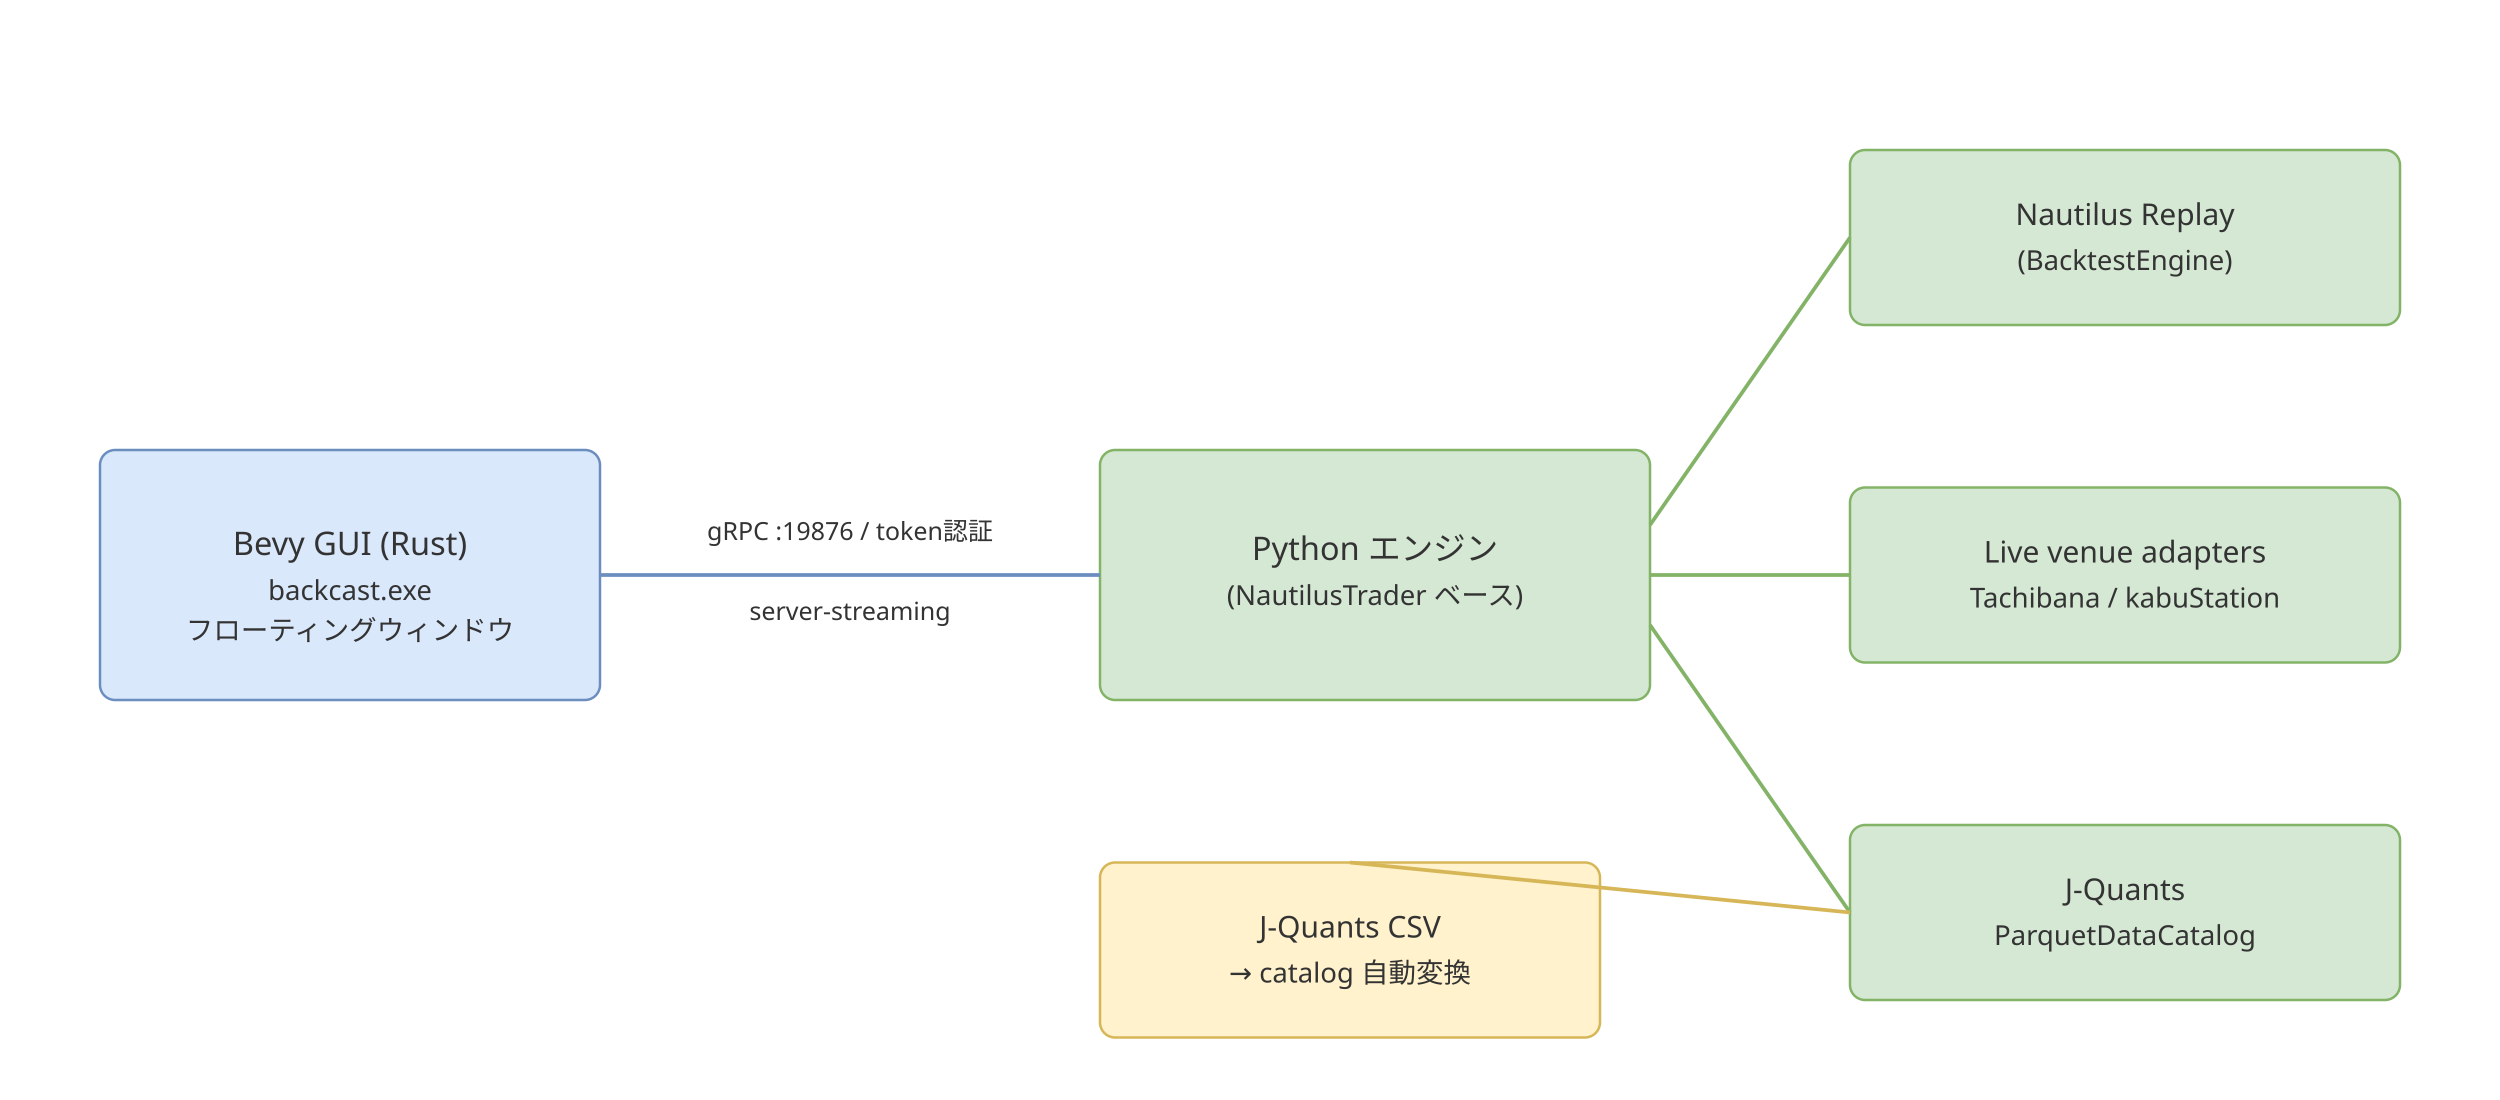
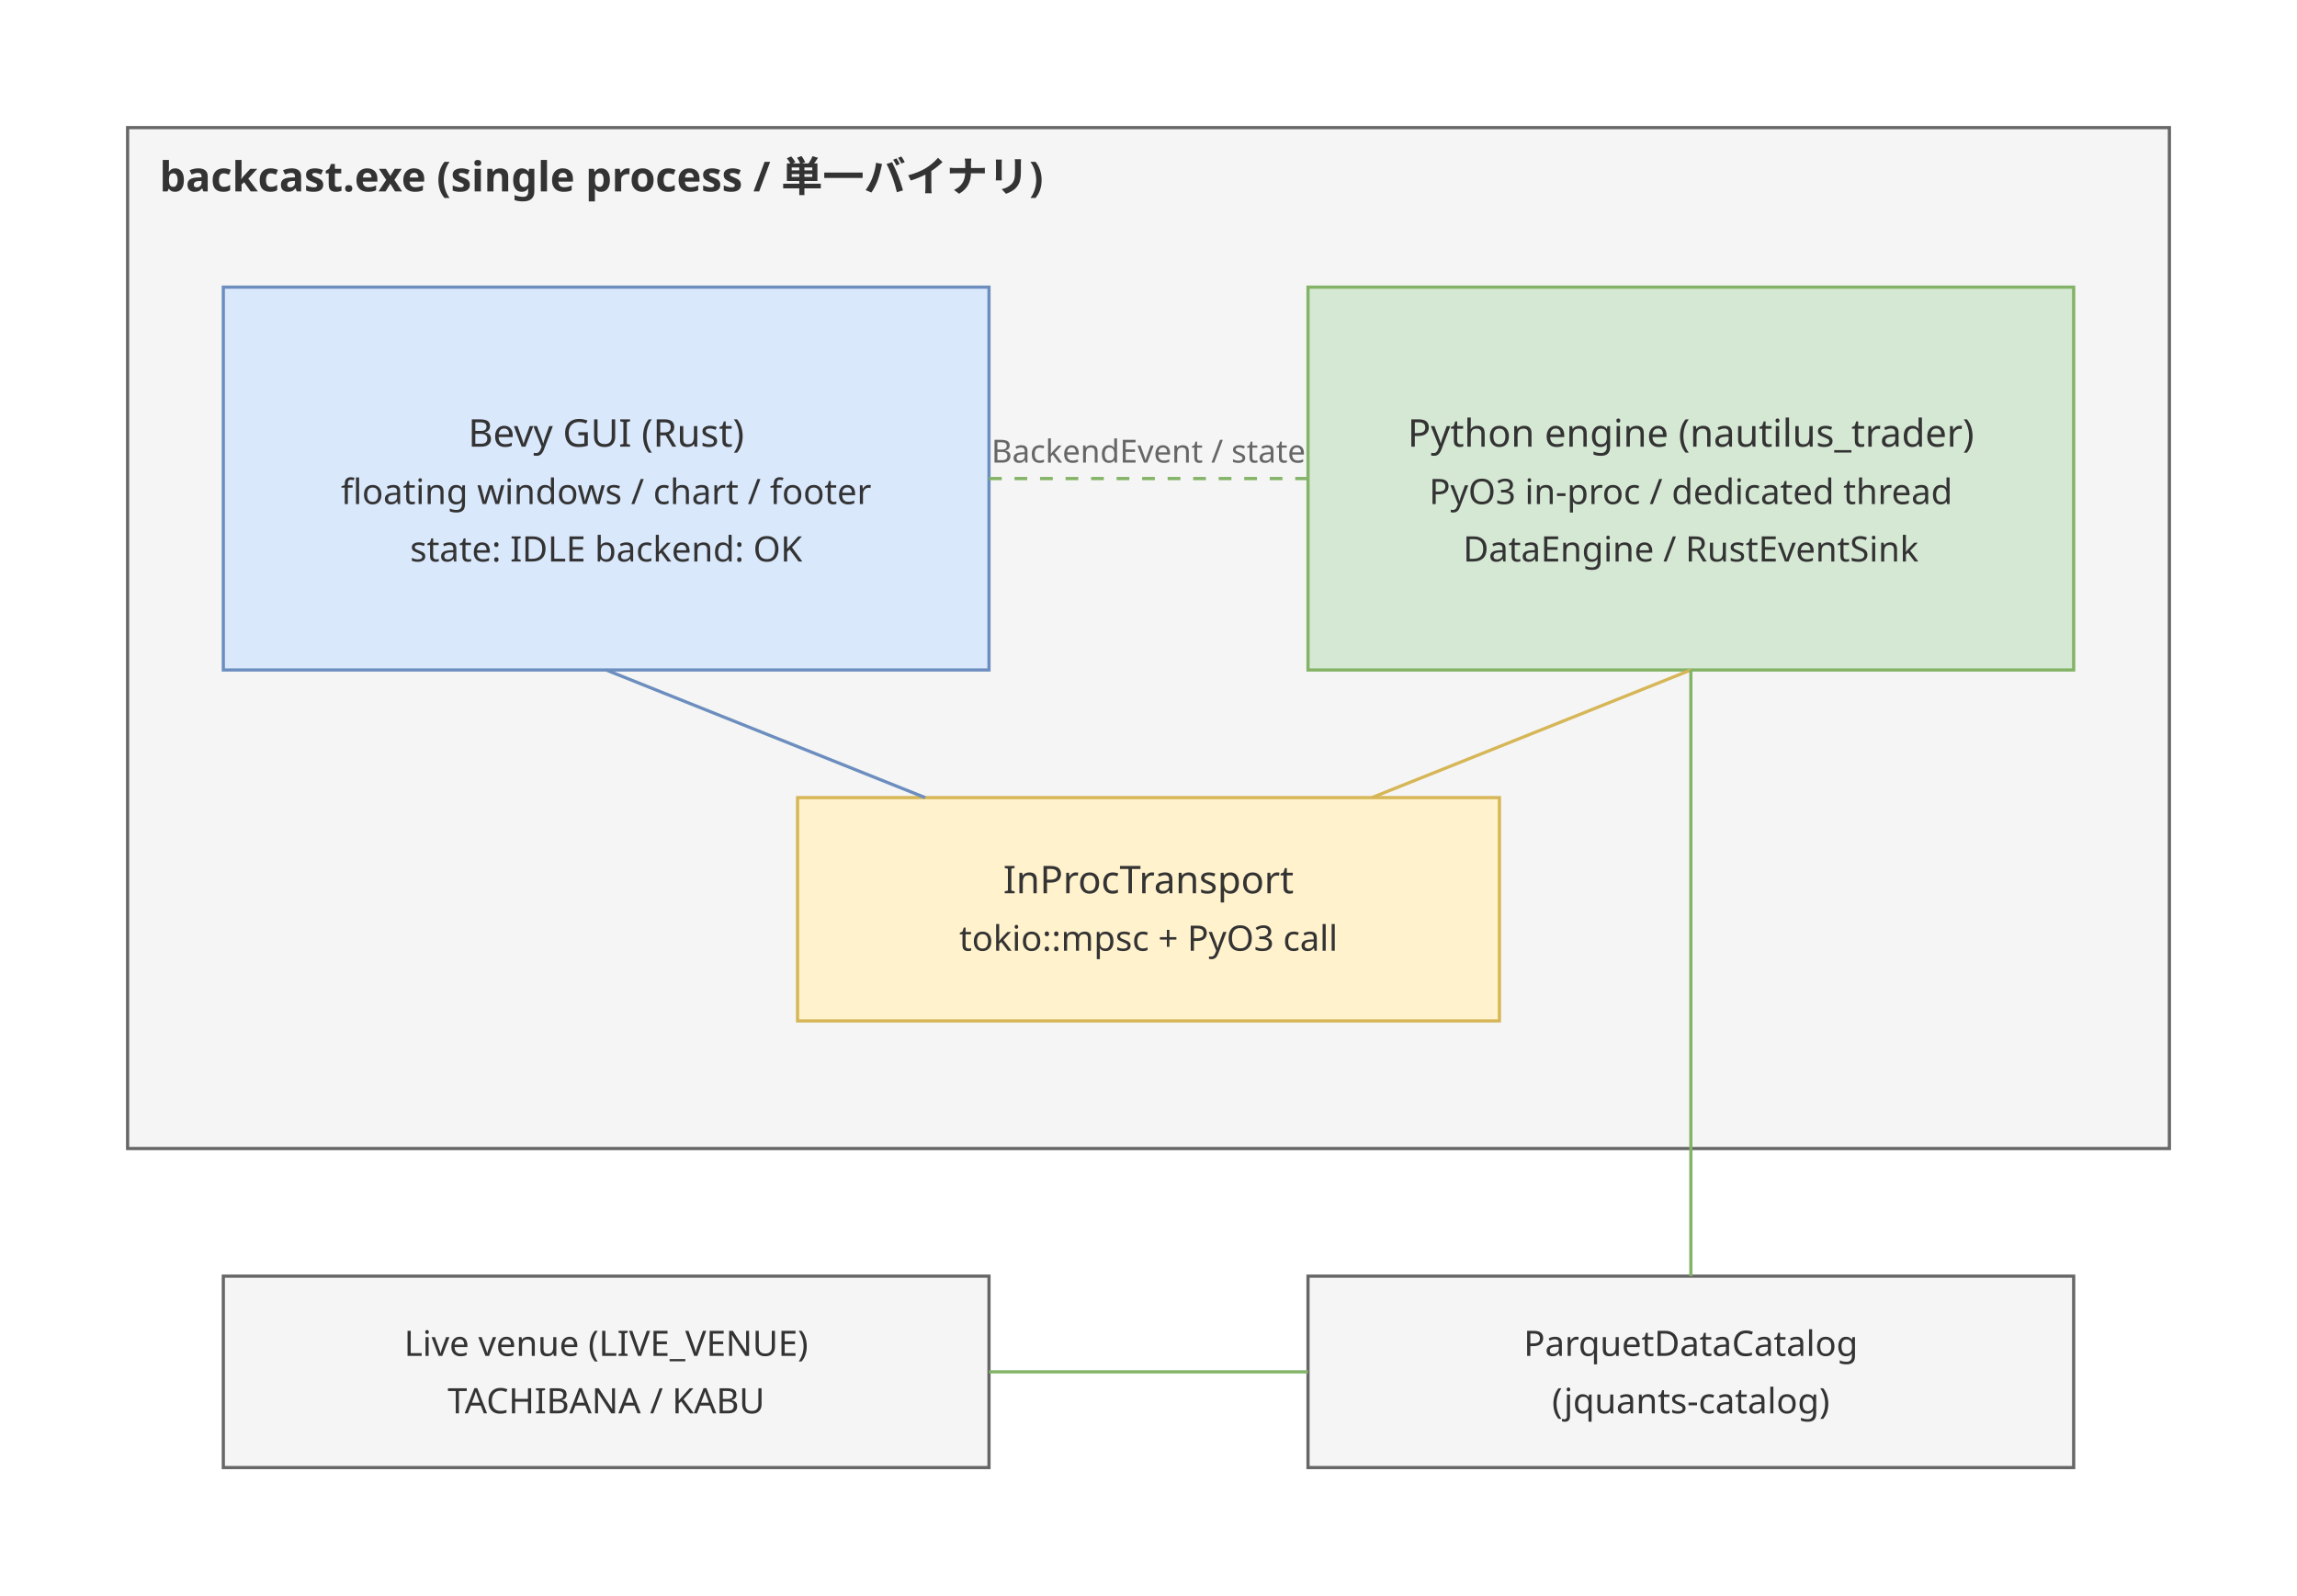
- <svg xmlns="http://www.w3.org/2000/svg" host="app.diagrams.net" version="1.1" width="1000" height="440" viewBox="0 0 1000 440" content="&lt;mxGraphModel adaptiveColors=&quot;auto&quot;&gt;   &lt;root&gt;     &lt;mxCell id=&quot;0&quot;/&gt;     &lt;mxCell id=&quot;1&quot; parent=&quot;0&quot;/&gt;     &lt;mxCell id=&quot;a2&quot; value=&quot;Bevy GUI (Rust)&amp;#xa;backcast.exe&amp;#xa;フローティングウィンドウ&quot; style=&quot;rounded=1;whiteSpace=wrap;html=1;fillColor=#dae8fc;strokeColor=#6c8ebf;&quot; vertex=&quot;1&quot; parent=&quot;1&quot;&gt;&lt;mxGeometry x=&quot;40&quot; y=&quot;180&quot; width=&quot;200&quot; height=&quot;100&quot; as=&quot;geometry&quot;/&gt;&lt;/mxCell&gt;     &lt;mxCell id=&quot;a3&quot; value=&quot;Python エンジン&amp;#xa;(NautilusTrader ベース)&quot; style=&quot;rounded=1;whiteSpace=wrap;html=1;fillColor=#d5e8d4;strokeColor=#82b366;&quot; vertex=&quot;1&quot; parent=&quot;1&quot;&gt;&lt;mxGeometry x=&quot;440&quot; y=&quot;180&quot; width=&quot;220&quot; height=&quot;100&quot; as=&quot;geometry&quot;/&gt;&lt;/mxCell&gt;     &lt;mxCell id=&quot;a4&quot; value=&quot;Nautilus Replay&amp;#xa;(BacktestEngine)&quot; style=&quot;rounded=1;whiteSpace=wrap;html=1;fillColor=#d5e8d4;strokeColor=#82b366;&quot; vertex=&quot;1&quot; parent=&quot;1&quot;&gt;&lt;mxGeometry x=&quot;740&quot; y=&quot;60&quot; width=&quot;220&quot; height=&quot;70&quot; as=&quot;geometry&quot;/&gt;&lt;/mxCell&gt;     &lt;mxCell id=&quot;a5&quot; value=&quot;Live venue adapters&amp;#xa;Tachibana / kabuStation&quot; style=&quot;rounded=1;whiteSpace=wrap;html=1;fillColor=#d5e8d4;strokeColor=#82b366;&quot; vertex=&quot;1&quot; parent=&quot;1&quot;&gt;&lt;mxGeometry x=&quot;740&quot; y=&quot;195&quot; width=&quot;220&quot; height=&quot;70&quot; as=&quot;geometry&quot;/&gt;&lt;/mxCell&gt;     &lt;mxCell id=&quot;a6&quot; value=&quot;J-Quants&amp;#xa;ParquetDataCatalog&quot; style=&quot;rounded=1;whiteSpace=wrap;html=1;fillColor=#d5e8d4;strokeColor=#82b366;&quot; vertex=&quot;1&quot; parent=&quot;1&quot;&gt;&lt;mxGeometry x=&quot;740&quot; y=&quot;330&quot; width=&quot;220&quot; height=&quot;70&quot; as=&quot;geometry&quot;/&gt;&lt;/mxCell&gt;     &lt;mxCell id=&quot;a7&quot; value=&quot;J-Quants CSV&amp;#xa;→ catalog 自動変換&quot; style=&quot;rounded=1;whiteSpace=wrap;html=1;fillColor=#fff2cc;strokeColor=#d6b656;&quot; vertex=&quot;1&quot; parent=&quot;1&quot;&gt;&lt;mxGeometry x=&quot;440&quot; y=&quot;345&quot; width=&quot;200&quot; height=&quot;70&quot; as=&quot;geometry&quot;/&gt;&lt;/mxCell&gt;     &lt;mxCell id=&quot;ae1&quot; value=&quot;gRPC :19876&amp;#xa;token認証&amp;#xa;server-streaming&quot; style=&quot;edgeStyle=orthogonalEdgeStyle;rounded=1;html=1;&quot; edge=&quot;1&quot; source=&quot;a2&quot; target=&quot;a3&quot; parent=&quot;1&quot;&gt;&lt;mxGeometry relative=&quot;1&quot; as=&quot;geometry&quot;/&gt;&lt;/mxCell&gt;     &lt;mxCell id=&quot;ae2&quot; value=&quot;&quot; style=&quot;edgeStyle=orthogonalEdgeStyle;rounded=1;html=1;&quot; edge=&quot;1&quot; source=&quot;a3&quot; target=&quot;a4&quot; parent=&quot;1&quot;&gt;&lt;mxGeometry relative=&quot;1&quot; as=&quot;geometry&quot;/&gt;&lt;/mxCell&gt;     &lt;mxCell id=&quot;ae3&quot; value=&quot;&quot; style=&quot;edgeStyle=orthogonalEdgeStyle;rounded=1;html=1;&quot; edge=&quot;1&quot; source=&quot;a3&quot; target=&quot;a5&quot; parent=&quot;1&quot;&gt;&lt;mxGeometry relative=&quot;1&quot; as=&quot;geometry&quot;/&gt;&lt;/mxCell&gt;     &lt;mxCell id=&quot;ae4&quot; value=&quot;&quot; style=&quot;edgeStyle=orthogonalEdgeStyle;rounded=1;html=1;&quot; edge=&quot;1&quot; source=&quot;a3&quot; target=&quot;a6&quot; parent=&quot;1&quot;&gt;&lt;mxGeometry relative=&quot;1&quot; as=&quot;geometry&quot;/&gt;&lt;/mxCell&gt;     &lt;mxCell id=&quot;ae5&quot; value=&quot;&quot; style=&quot;edgeStyle=orthogonalEdgeStyle;rounded=1;html=1;&quot; edge=&quot;1&quot; source=&quot;a7&quot; target=&quot;a6&quot; parent=&quot;1&quot;&gt;&lt;mxGeometry relative=&quot;1&quot; as=&quot;geometry&quot;/&gt;&lt;/mxCell&gt;   &lt;/root&gt; &lt;/mxGraphModel&gt;">
-   <defs />
-   <rect x="40" y="180" width="200" height="100" fill="#dae8fc" stroke="#6c8ebf" rx="6" />
-   <text x="140" y="222" text-anchor="middle" font-size="13" font-family="sans-serif" fill="#333">Bevy GUI (Rust)</text>
-   <text x="140" y="240" text-anchor="middle" font-size="11" font-family="sans-serif" fill="#333">backcast.exe</text>
-   <text x="140" y="256" text-anchor="middle" font-size="11" font-family="sans-serif" fill="#333">フローティングウィンドウ</text>
-   <rect x="440" y="180" width="220" height="100" fill="#d5e8d4" stroke="#82b366" rx="6" />
-   <text x="550" y="224" text-anchor="middle" font-size="13" font-family="sans-serif" fill="#333">Python エンジン</text>
-   <text x="550" y="242" text-anchor="middle" font-size="11" font-family="sans-serif" fill="#333">(NautilusTrader ベース)</text>
-   <rect x="740" y="60" width="220" height="70" fill="#d5e8d4" stroke="#82b366" rx="6" />
-   <text x="850" y="90" text-anchor="middle" font-size="12" font-family="sans-serif" fill="#333">Nautilus Replay</text>
-   <text x="850" y="108" text-anchor="middle" font-size="11" font-family="sans-serif" fill="#333">(BacktestEngine)</text>
-   <rect x="740" y="195" width="220" height="70" fill="#d5e8d4" stroke="#82b366" rx="6" />
-   <text x="850" y="225" text-anchor="middle" font-size="12" font-family="sans-serif" fill="#333">Live venue adapters</text>
-   <text x="850" y="243" text-anchor="middle" font-size="11" font-family="sans-serif" fill="#333">Tachibana / kabuStation</text>
-   <rect x="740" y="330" width="220" height="70" fill="#d5e8d4" stroke="#82b366" rx="6" />
-   <text x="850" y="360" text-anchor="middle" font-size="12" font-family="sans-serif" fill="#333">J-Quants</text>
-   <text x="850" y="378" text-anchor="middle" font-size="11" font-family="sans-serif" fill="#333">ParquetDataCatalog</text>
-   <rect x="440" y="345" width="200" height="70" fill="#fff2cc" stroke="#d6b656" rx="6" />
-   <text x="540" y="375" text-anchor="middle" font-size="12" font-family="sans-serif" fill="#333">J-Quants CSV</text>
-   <text x="540" y="393" text-anchor="middle" font-size="11" font-family="sans-serif" fill="#333">→ catalog 自動変換</text>
-   <line x1="240" y1="230" x2="440" y2="230" stroke="#6c8ebf" stroke-width="1.5" />
-   <text x="340" y="216" text-anchor="middle" font-size="10" font-family="sans-serif" fill="#333">gRPC :19876 / token認証</text>
-   <text x="340" y="248" text-anchor="middle" font-size="10" font-family="sans-serif" fill="#333">server-streaming</text>
-   <line x1="660" y1="210" x2="740" y2="95" stroke="#82b366" stroke-width="1.5" />
-   <line x1="660" y1="230" x2="740" y2="230" stroke="#82b366" stroke-width="1.5" />
-   <line x1="660" y1="250" x2="740" y2="365" stroke="#82b366" stroke-width="1.5" />
-   <line x1="540" y1="345" x2="740" y2="365" stroke="#d6b656" stroke-width="1.5" />
+ <svg xmlns="http://www.w3.org/2000/svg" host="app.diagrams.net" version="1.1" width="720" height="500" viewBox="0 0 720 500" content="&lt;mxGraphModel adaptiveColors=&quot;auto&quot;&gt;&lt;root&gt;&lt;mxCell id=&quot;0&quot;/&gt;&lt;mxCell id=&quot;1&quot; parent=&quot;0&quot;/&gt;&lt;mxCell id=&quot;proc&quot; value=&quot;backcast.exe (single process / 単一バイナリ)&quot; style=&quot;rounded=1;whiteSpace=wrap;html=1;fillColor=#f5f5f5;strokeColor=#666666;verticalAlign=top;fontStyle=1&quot; vertex=&quot;1&quot; parent=&quot;1&quot;&gt;&lt;mxGeometry x=&quot;40&quot; y=&quot;40&quot; width=&quot;640&quot; height=&quot;320&quot; as=&quot;geometry&quot;/&gt;&lt;/mxCell&gt;&lt;mxCell id=&quot;gui&quot; value=&quot;Bevy GUI (Rust)&amp;#xa;floating windows / chart / footer&amp;#xa;state: IDLE  backend: OK&quot; style=&quot;rounded=1;whiteSpace=wrap;html=1;fillColor=#dae8fc;strokeColor=#6c8ebf&quot; vertex=&quot;1&quot; parent=&quot;1&quot;&gt;&lt;mxGeometry x=&quot;70&quot; y=&quot;90&quot; width=&quot;240&quot; height=&quot;120&quot; as=&quot;geometry&quot;/&gt;&lt;/mxCell&gt;&lt;mxCell id=&quot;eng&quot; value=&quot;Python engine (nautilus_trader)&amp;#xa;PyO3 in-proc / dedicated thread&amp;#xa;DataEngine / RustEventSink&quot; style=&quot;rounded=1;whiteSpace=wrap;html=1;fillColor=#d5e8d4;strokeColor=#82b366&quot; vertex=&quot;1&quot; parent=&quot;1&quot;&gt;&lt;mxGeometry x=&quot;410&quot; y=&quot;90&quot; width=&quot;240&quot; height=&quot;120&quot; as=&quot;geometry&quot;/&gt;&lt;/mxCell&gt;&lt;mxCell id=&quot;chan&quot; value=&quot;InProcTransport&amp;#xa;tokio::mpsc + PyO3 call&quot; style=&quot;rounded=1;whiteSpace=wrap;html=1;fillColor=#fff2cc;strokeColor=#d6b656&quot; vertex=&quot;1&quot; parent=&quot;1&quot;&gt;&lt;mxGeometry x=&quot;250&quot; y=&quot;250&quot; width=&quot;220&quot; height=&quot;70&quot; as=&quot;geometry&quot;/&gt;&lt;/mxCell&gt;&lt;mxCell id=&quot;e1&quot; value=&quot;commands&quot; style=&quot;edgeStyle=orthogonalEdgeStyle;rounded=1;html=1&quot; edge=&quot;1&quot; source=&quot;gui&quot; target=&quot;chan&quot; parent=&quot;1&quot;&gt;&lt;mxGeometry relative=&quot;1&quot; as=&quot;geometry&quot;/&gt;&lt;/mxCell&gt;&lt;mxCell id=&quot;e2&quot; value=&quot;PyO3 call&quot; style=&quot;edgeStyle=orthogonalEdgeStyle;rounded=1;html=1&quot; edge=&quot;1&quot; source=&quot;chan&quot; target=&quot;eng&quot; parent=&quot;1&quot;&gt;&lt;mxGeometry relative=&quot;1&quot; as=&quot;geometry&quot;/&gt;&lt;/mxCell&gt;&lt;mxCell id=&quot;e3&quot; value=&quot;BackendEvent / state (RustEventSink)&quot; style=&quot;edgeStyle=orthogonalEdgeStyle;rounded=1;html=1;dashed=1&quot; edge=&quot;1&quot; source=&quot;eng&quot; target=&quot;gui&quot; parent=&quot;1&quot;&gt;&lt;mxGeometry relative=&quot;1&quot; as=&quot;geometry&quot;/&gt;&lt;/mxCell&gt;&lt;mxCell id=&quot;cat&quot; value=&quot;ParquetDataCatalog&amp;#xa;(jquants-catalog)&quot; style=&quot;rounded=1;whiteSpace=wrap;html=1;fillColor=#f5f5f5;strokeColor=#666666&quot; vertex=&quot;1&quot; parent=&quot;1&quot;&gt;&lt;mxGeometry x=&quot;410&quot; y=&quot;400&quot; width=&quot;240&quot; height=&quot;60&quot; as=&quot;geometry&quot;/&gt;&lt;/mxCell&gt;&lt;mxCell id=&quot;ven&quot; value=&quot;Live venue (LIVE_VENUE)&amp;#xa;TACHIBANA / KABU&quot; style=&quot;rounded=1;whiteSpace=wrap;html=1;fillColor=#f5f5f5;strokeColor=#666666&quot; vertex=&quot;1&quot; parent=&quot;1&quot;&gt;&lt;mxGeometry x=&quot;70&quot; y=&quot;400&quot; width=&quot;240&quot; height=&quot;60&quot; as=&quot;geometry&quot;/&gt;&lt;/mxCell&gt;&lt;mxCell id=&quot;e4&quot; value=&quot;bars&quot; style=&quot;edgeStyle=orthogonalEdgeStyle;rounded=1;html=1&quot; edge=&quot;1&quot; source=&quot;cat&quot; target=&quot;eng&quot; parent=&quot;1&quot;&gt;&lt;mxGeometry relative=&quot;1&quot; as=&quot;geometry&quot;/&gt;&lt;/mxCell&gt;&lt;mxCell id=&quot;e5&quot; value=&quot;orders / md&quot; style=&quot;edgeStyle=orthogonalEdgeStyle;rounded=1;html=1&quot; edge=&quot;1&quot; source=&quot;eng&quot; target=&quot;ven&quot; parent=&quot;1&quot;&gt;&lt;mxGeometry relative=&quot;1&quot; as=&quot;geometry&quot;/&gt;&lt;/mxCell&gt;&lt;/root&gt;&lt;/mxGraphModel&gt;">
+   <rect x="40" y="40" width="640" height="320" fill="#f5f5f5" stroke="#666666" />
+   <text x="50" y="60" font-size="13" font-family="sans-serif" font-weight="bold" fill="#333">backcast.exe (single process / 単一バイナリ)</text>
+   <rect x="70" y="90" width="240" height="120" fill="#dae8fc" stroke="#6c8ebf" />
+   <text x="190" y="140" text-anchor="middle" font-size="12" font-family="sans-serif" fill="#333">Bevy GUI (Rust)</text>
+   <text x="190" y="158" text-anchor="middle" font-size="11" font-family="sans-serif" fill="#333">floating windows / chart / footer</text>
+   <text x="190" y="176" text-anchor="middle" font-size="11" font-family="sans-serif" fill="#333">state: IDLE  backend: OK</text>
+   <rect x="410" y="90" width="240" height="120" fill="#d5e8d4" stroke="#82b366" />
+   <text x="530" y="140" text-anchor="middle" font-size="12" font-family="sans-serif" fill="#333">Python engine (nautilus_trader)</text>
+   <text x="530" y="158" text-anchor="middle" font-size="11" font-family="sans-serif" fill="#333">PyO3 in-proc / dedicated thread</text>
+   <text x="530" y="176" text-anchor="middle" font-size="11" font-family="sans-serif" fill="#333">DataEngine / RustEventSink</text>
+   <rect x="250" y="250" width="220" height="70" fill="#fff2cc" stroke="#d6b656" />
+   <text x="360" y="280" text-anchor="middle" font-size="12" font-family="sans-serif" fill="#333">InProcTransport</text>
+   <text x="360" y="298" text-anchor="middle" font-size="11" font-family="sans-serif" fill="#333">tokio::mpsc + PyO3 call</text>
+   <line x1="190" y1="210" x2="290" y2="250" stroke="#6c8ebf" />
+   <line x1="430" y1="250" x2="530" y2="210" stroke="#d6b656" />
+   <line x1="410" y1="150" x2="310" y2="150" stroke="#82b366" stroke-dasharray="4 4" />
+   <text x="360" y="145" text-anchor="middle" font-size="10" font-family="sans-serif" fill="#666">BackendEvent / state</text>
+   <rect x="410" y="400" width="240" height="60" fill="#f5f5f5" stroke="#666666" />
+   <text x="530" y="425" text-anchor="middle" font-size="11" font-family="sans-serif" fill="#333">ParquetDataCatalog</text>
+   <text x="530" y="443" text-anchor="middle" font-size="11" font-family="sans-serif" fill="#333">(jquants-catalog)</text>
+   <rect x="70" y="400" width="240" height="60" fill="#f5f5f5" stroke="#666666" />
+   <text x="190" y="425" text-anchor="middle" font-size="11" font-family="sans-serif" fill="#333">Live venue (LIVE_VENUE)</text>
+   <text x="190" y="443" text-anchor="middle" font-size="11" font-family="sans-serif" fill="#333">TACHIBANA / KABU</text>
+   <line x1="530" y1="400" x2="530" y2="210" stroke="#82b366" />
+   <line x1="410" y1="430" x2="310" y2="430" stroke="#82b366" />
</svg>
